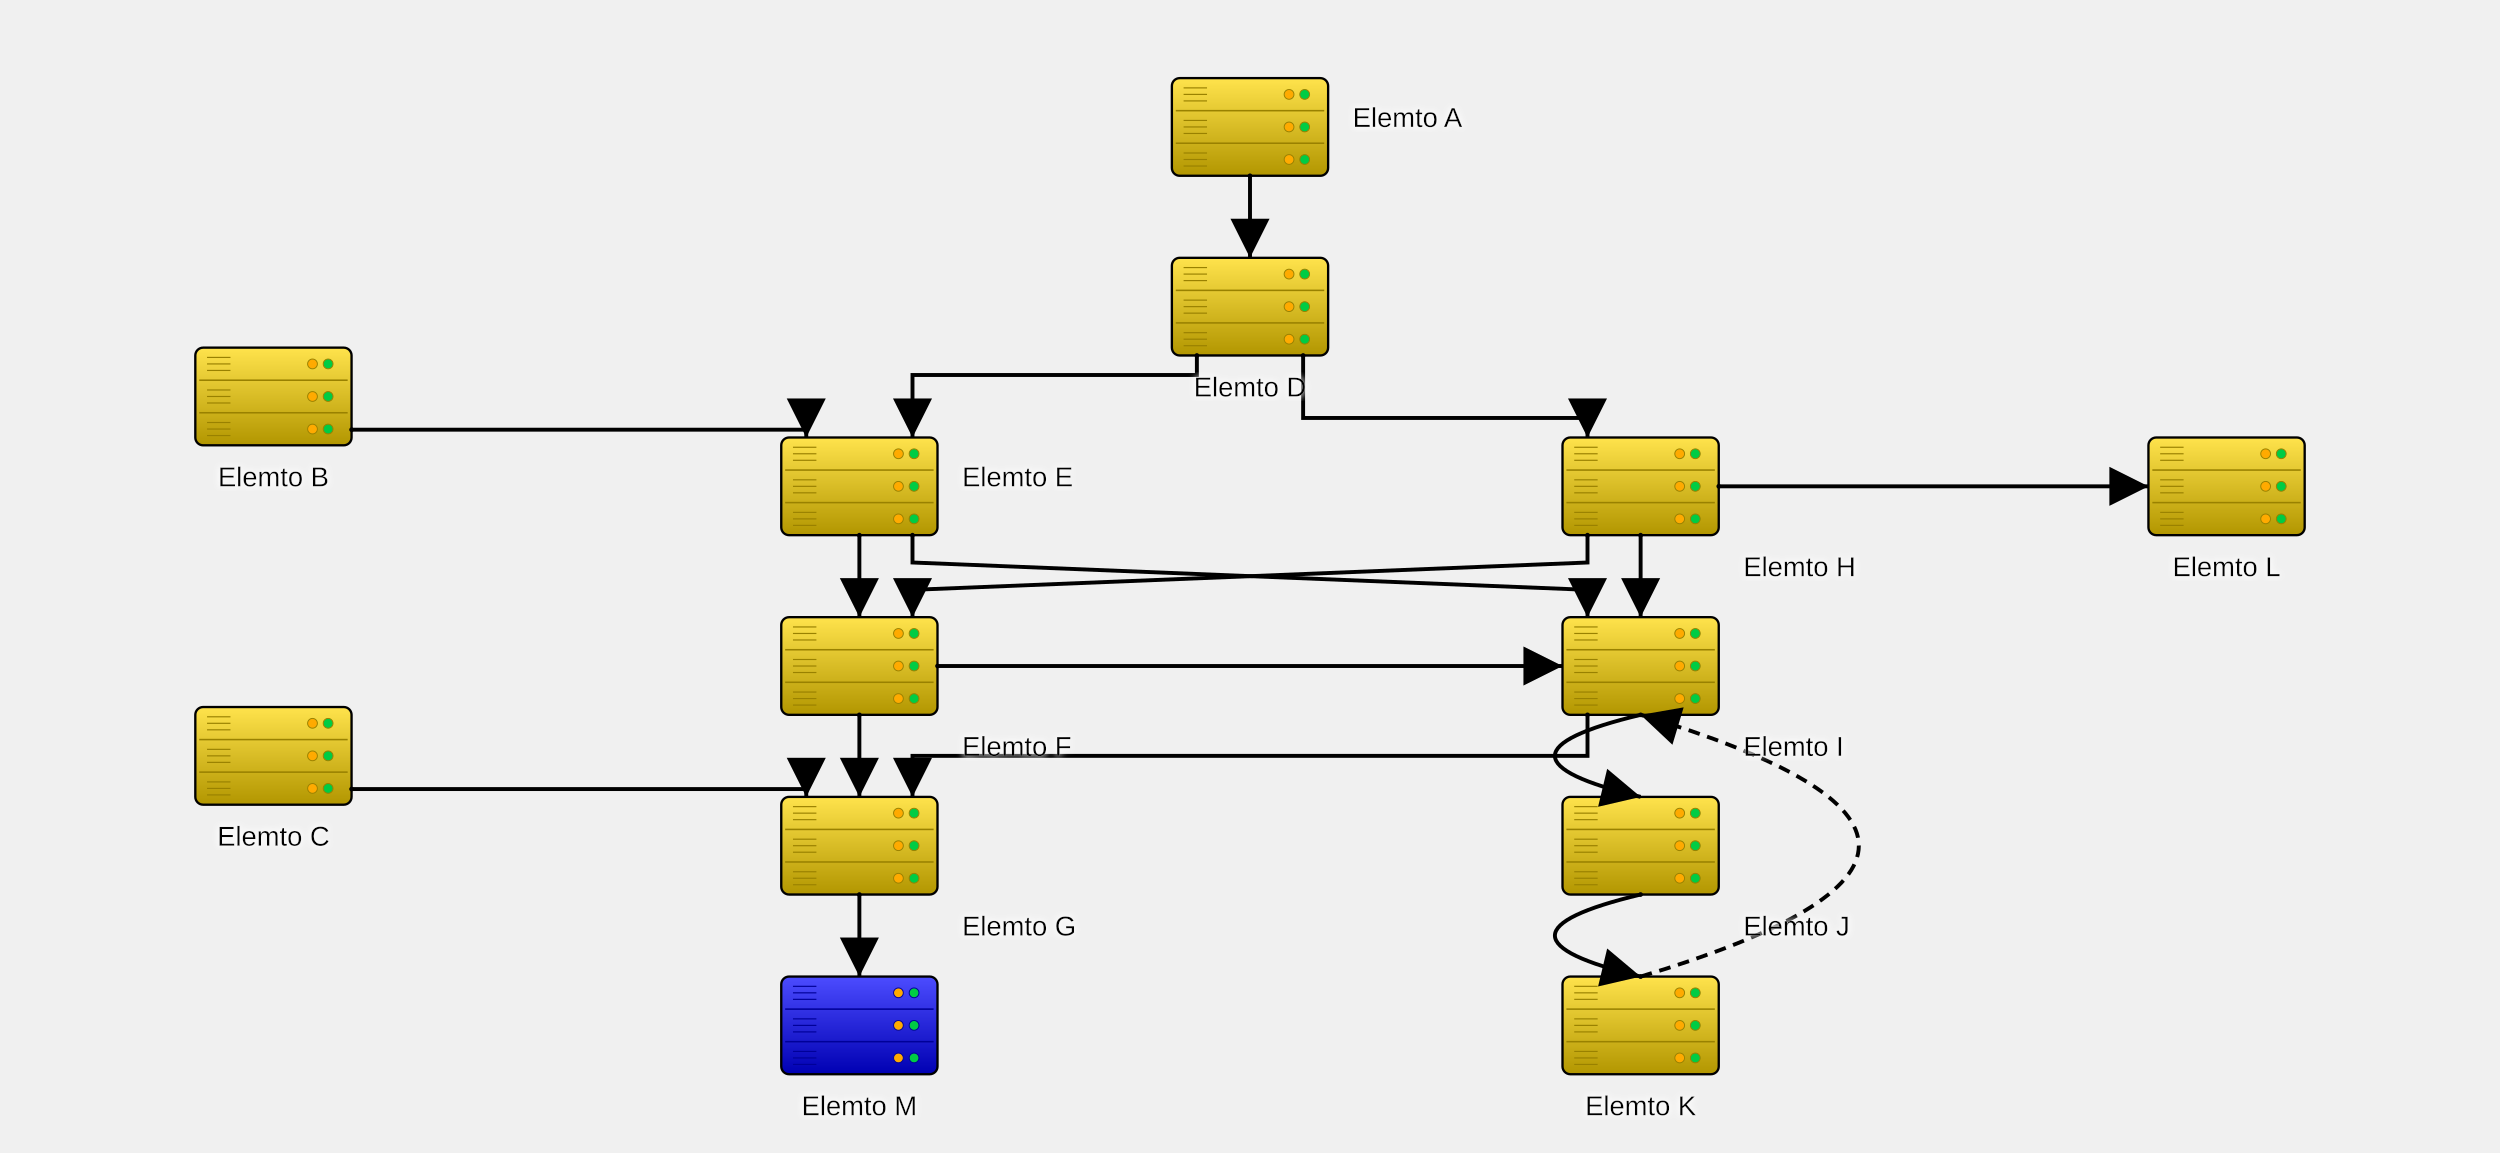
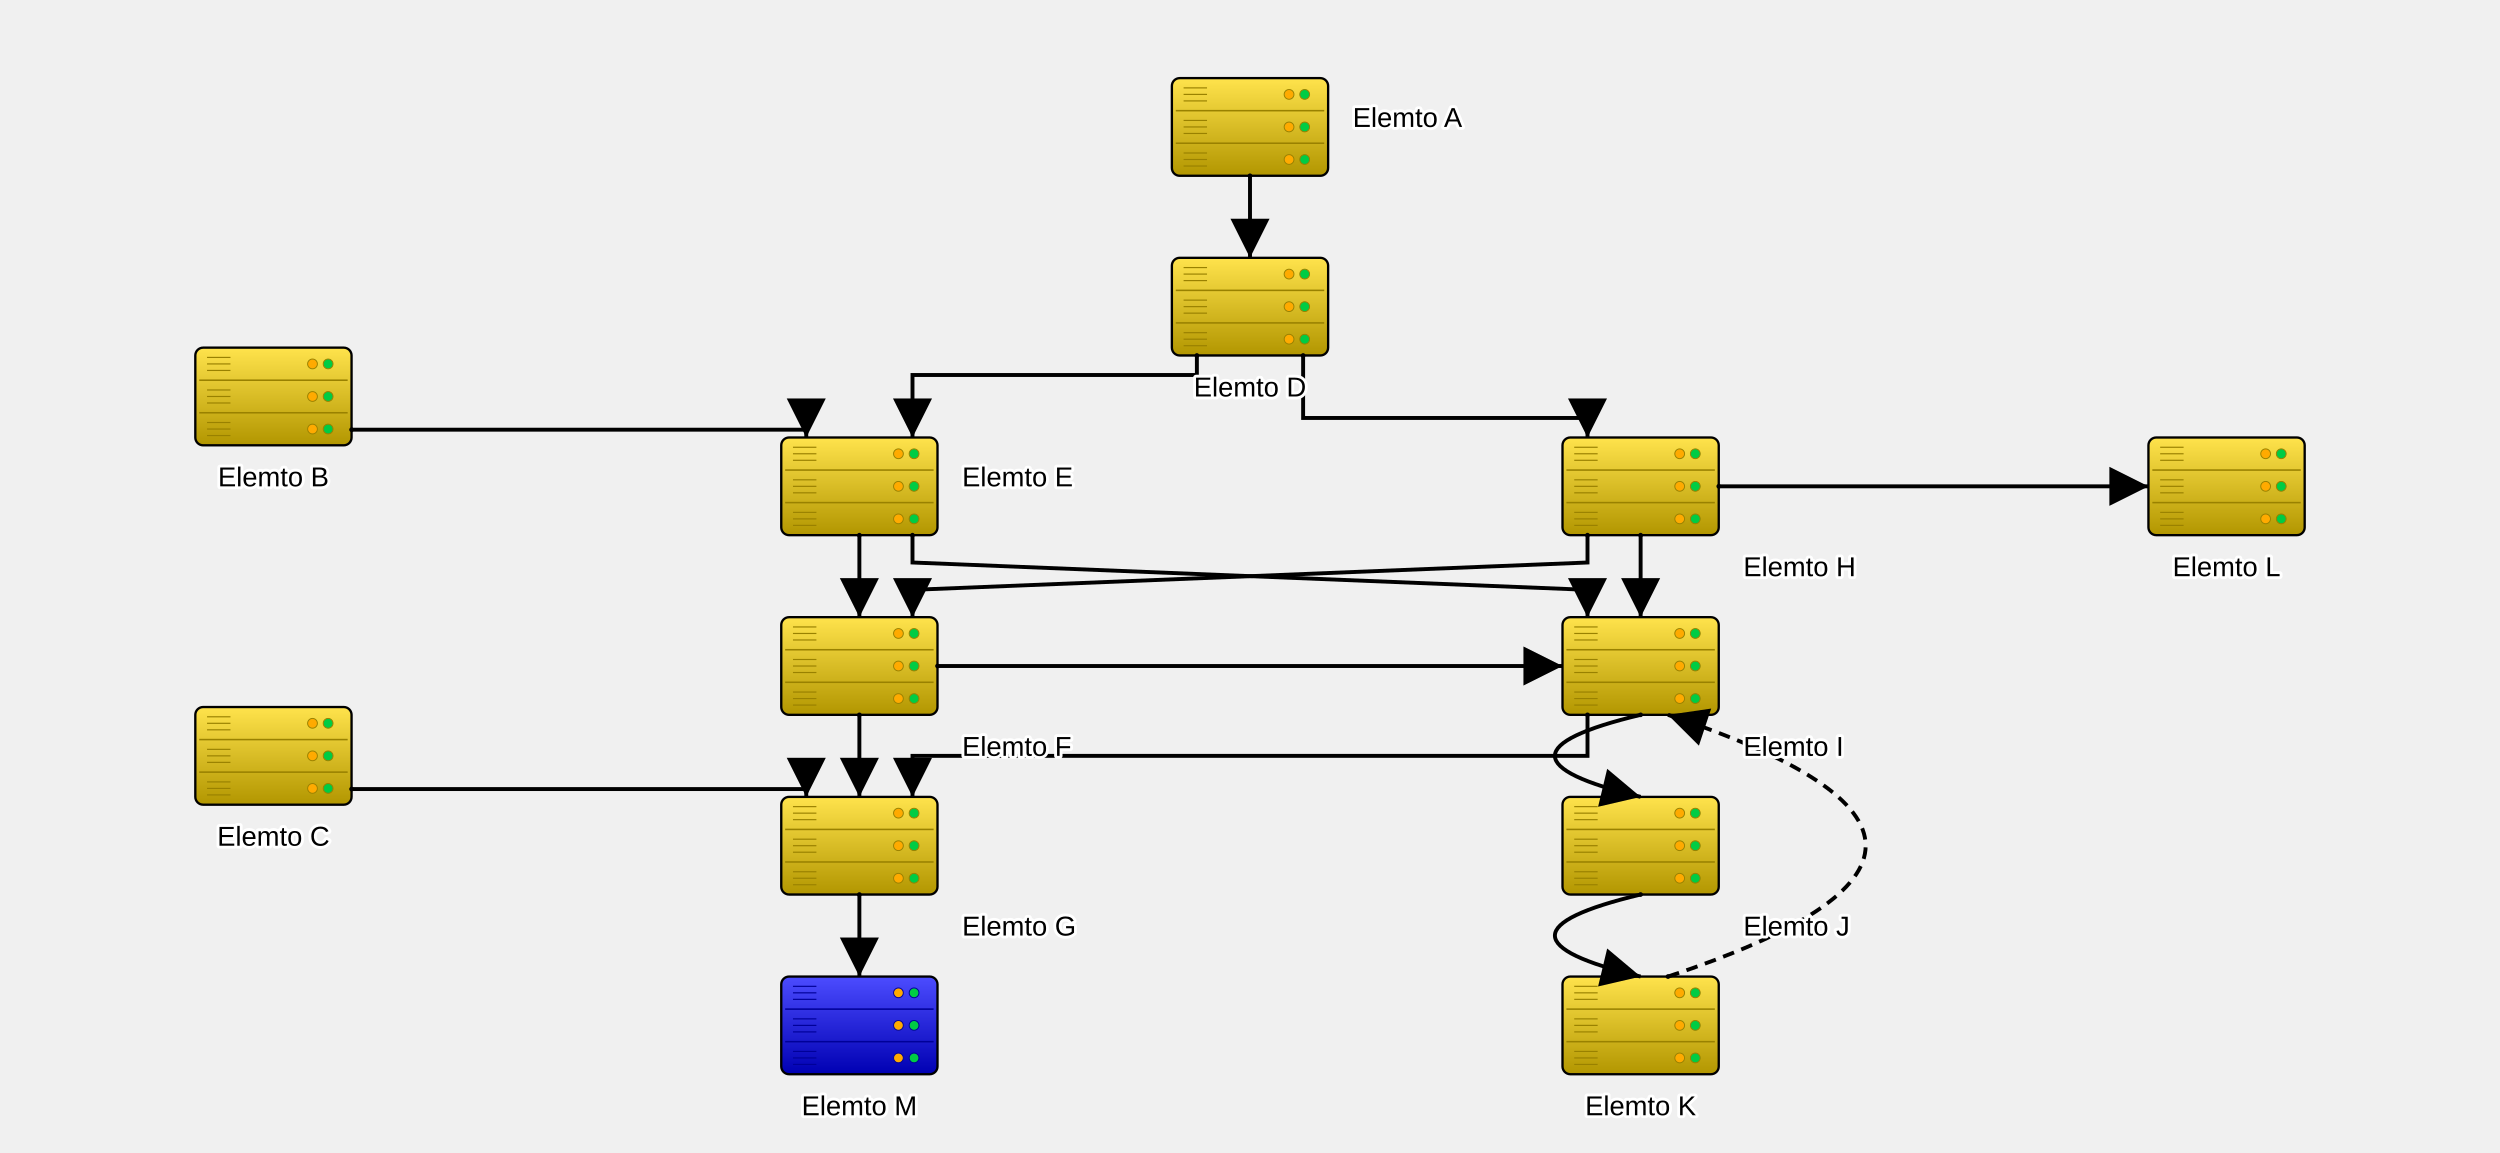
<svg xmlns="http://www.w3.org/2000/svg" baseProfile="full" height="590.0" version="1.1" viewBox="0,0,1280.0,590.0" width="1280.0">
  <defs>
+     <style type="text/css">text{paint-order:stroke;stroke:#ffffff;stroke-width:3px;stroke-linejoin:round;stroke-linecap:round}</style>
    <filter height="140%" id="text-glow" width="140%" x="-20%" y="-20%">
-       <feGaussianBlur in="SourceGraphic" result="blur" stdDeviation="2" />
-       <feFlood flood-color="white" flood-opacity="1" result="color" />
-       <feComposite in="color" in2="blur" operator="in" result="shadow" />
      <feMerge>
-         <feMergeNode in="shadow" />
-         <feMergeNode in="shadow" />
        <feMergeNode in="SourceGraphic" />
      </feMerge>
    </filter>
    <marker id="arrow-end" markerHeight="10" markerWidth="10" orient="auto" refX="10" refY="5">
      <path d="M 0 0 L 10 5 L 0 10 z" fill="black" />
    </marker>
    <marker id="arrow-start" markerHeight="10" markerWidth="10" orient="auto" refX="0" refY="5">
      <path d="M 10 0 L 0 5 L 10 10 z" fill="black" />
    </marker>
    <marker id="circle-start" markerHeight="2.4" markerUnits="userSpaceOnUse" markerWidth="2.4" orient="auto" refX="1.2" refY="1.2">
      <circle cx="1.2" cy="1.2" fill="black" r="1.2" />
    </marker>
    <marker id="circle-end" markerHeight="2.4" markerUnits="userSpaceOnUse" markerWidth="2.4" orient="auto" refX="1.2" refY="1.2">
      <circle cx="1.2" cy="1.2" fill="black" r="1.2" />
    </marker>
    <linearGradient id="gradient-ElemtA" x1="0%" x2="0%" y1="0%" y2="100%">
      <stop offset="0%" stop-color="#ffe34c" />
      <stop offset="100%" stop-color="#b29600" />
    </linearGradient>
    <linearGradient id="gradient-ElemtB" x1="0%" x2="0%" y1="0%" y2="100%">
      <stop offset="0%" stop-color="#ffe34c" />
      <stop offset="100%" stop-color="#b29600" />
    </linearGradient>
    <linearGradient id="gradient-ElemtC" x1="0%" x2="0%" y1="0%" y2="100%">
      <stop offset="0%" stop-color="#ffe34c" />
      <stop offset="100%" stop-color="#b29600" />
    </linearGradient>
    <linearGradient id="gradient-ElemtD" x1="0%" x2="0%" y1="0%" y2="100%">
      <stop offset="0%" stop-color="#ffe34c" />
      <stop offset="100%" stop-color="#b29600" />
    </linearGradient>
    <linearGradient id="gradient-ElemtE" x1="0%" x2="0%" y1="0%" y2="100%">
      <stop offset="0%" stop-color="#ffe34c" />
      <stop offset="100%" stop-color="#b29600" />
    </linearGradient>
    <linearGradient id="gradient-ElemtF" x1="0%" x2="0%" y1="0%" y2="100%">
      <stop offset="0%" stop-color="#ffe34c" />
      <stop offset="100%" stop-color="#b29600" />
    </linearGradient>
    <linearGradient id="gradient-ElemtG" x1="0%" x2="0%" y1="0%" y2="100%">
      <stop offset="0%" stop-color="#ffe34c" />
      <stop offset="100%" stop-color="#b29600" />
    </linearGradient>
    <linearGradient id="gradient-ElemtH" x1="0%" x2="0%" y1="0%" y2="100%">
      <stop offset="0%" stop-color="#ffe34c" />
      <stop offset="100%" stop-color="#b29600" />
    </linearGradient>
    <linearGradient id="gradient-ElemtI" x1="0%" x2="0%" y1="0%" y2="100%">
      <stop offset="0%" stop-color="#ffe34c" />
      <stop offset="100%" stop-color="#b29600" />
    </linearGradient>
    <linearGradient id="gradient-ElemtJ" x1="0%" x2="0%" y1="0%" y2="100%">
      <stop offset="0%" stop-color="#ffe34c" />
      <stop offset="100%" stop-color="#b29600" />
    </linearGradient>
    <linearGradient id="gradient-ElemtK" x1="0%" x2="0%" y1="0%" y2="100%">
      <stop offset="0%" stop-color="#ffe34c" />
      <stop offset="100%" stop-color="#b29600" />
    </linearGradient>
    <linearGradient id="gradient-ElemtL" x1="0%" x2="0%" y1="0%" y2="100%">
      <stop offset="0%" stop-color="#ffe34c" />
      <stop offset="100%" stop-color="#b29600" />
    </linearGradient>
    <linearGradient id="gradient-ElemtM" x1="0%" x2="0%" y1="0%" y2="100%">
      <stop offset="0%" stop-color="#4c4cff" />
      <stop offset="100%" stop-color="#0000b2" />
    </linearGradient>
  </defs>
  <g id="ElemtA">
    <rect fill="url(#gradient-ElemtA)" height="50" rx="4" ry="4" stroke="black" stroke-width="1.2" width="80" x="600.0" y="40.0" />
    <line stroke="#998100" stroke-width="0.8" x1="602.0" x2="678.0" y1="56.667" y2="56.667" />
    <line stroke="#998100" stroke-width="0.8" x1="602.0" x2="678.0" y1="73.333" y2="73.333" />
    <circle cx="668.0" cy="48.333" fill="#00cc44" r="2.5" stroke="#998100" stroke-width="0.5" />
    <circle cx="660.0" cy="48.333" fill="#ffaa00" r="2.5" stroke="#998100" stroke-width="0.5" />
    <circle cx="668.0" cy="65.0" fill="#00cc44" r="2.5" stroke="#998100" stroke-width="0.5" />
    <circle cx="660.0" cy="65.0" fill="#ffaa00" r="2.5" stroke="#998100" stroke-width="0.5" />
    <circle cx="668.0" cy="81.667" fill="#00cc44" r="2.5" stroke="#998100" stroke-width="0.5" />
    <circle cx="660.0" cy="81.667" fill="#ffaa00" r="2.5" stroke="#998100" stroke-width="0.5" />
    <line stroke="#998100" stroke-width="0.6" x1="606.0" x2="618.0" y1="45.0" y2="45.0" />
    <line stroke="#998100" stroke-width="0.6" x1="606.0" x2="618.0" y1="48.333" y2="48.333" />
    <line stroke="#998100" stroke-width="0.6" x1="606.0" x2="618.0" y1="51.667" y2="51.667" />
    <line stroke="#998100" stroke-width="0.6" x1="606.0" x2="618.0" y1="61.667" y2="61.667" />
    <line stroke="#998100" stroke-width="0.6" x1="606.0" x2="618.0" y1="65.0" y2="65.0" />
    <line stroke="#998100" stroke-width="0.6" x1="606.0" x2="618.0" y1="68.333" y2="68.333" />
    <line stroke="#998100" stroke-width="0.6" x1="606.0" x2="618.0" y1="78.333" y2="78.333" />
    <line stroke="#998100" stroke-width="0.6" x1="606.0" x2="618.0" y1="81.667" y2="81.667" />
    <line stroke="#998100" stroke-width="0.6" x1="606.0" x2="618.0" y1="85" y2="85" />
  </g>
  <g id="ElemtB">
    <rect fill="url(#gradient-ElemtB)" height="50" rx="4" ry="4" stroke="black" stroke-width="1.2" width="80" x="100.0" y="178.0" />
    <line stroke="#998100" stroke-width="0.8" x1="102.0" x2="178.0" y1="194.667" y2="194.667" />
    <line stroke="#998100" stroke-width="0.8" x1="102.0" x2="178.0" y1="211.333" y2="211.333" />
    <circle cx="168.0" cy="186.333" fill="#00cc44" r="2.5" stroke="#998100" stroke-width="0.5" />
    <circle cx="160.0" cy="186.333" fill="#ffaa00" r="2.5" stroke="#998100" stroke-width="0.5" />
    <circle cx="168.0" cy="203.0" fill="#00cc44" r="2.5" stroke="#998100" stroke-width="0.5" />
    <circle cx="160.0" cy="203.0" fill="#ffaa00" r="2.5" stroke="#998100" stroke-width="0.5" />
    <circle cx="168.0" cy="219.667" fill="#00cc44" r="2.5" stroke="#998100" stroke-width="0.5" />
    <circle cx="160.0" cy="219.667" fill="#ffaa00" r="2.5" stroke="#998100" stroke-width="0.5" />
    <line stroke="#998100" stroke-width="0.6" x1="106.0" x2="118.0" y1="183.0" y2="183.0" />
    <line stroke="#998100" stroke-width="0.6" x1="106.0" x2="118.0" y1="186.333" y2="186.333" />
    <line stroke="#998100" stroke-width="0.6" x1="106.0" x2="118.0" y1="189.667" y2="189.667" />
    <line stroke="#998100" stroke-width="0.6" x1="106.0" x2="118.0" y1="199.667" y2="199.667" />
    <line stroke="#998100" stroke-width="0.6" x1="106.0" x2="118.0" y1="203.0" y2="203.0" />
    <line stroke="#998100" stroke-width="0.6" x1="106.0" x2="118.0" y1="206.333" y2="206.333" />
    <line stroke="#998100" stroke-width="0.6" x1="106.0" x2="118.0" y1="216.333" y2="216.333" />
    <line stroke="#998100" stroke-width="0.6" x1="106.0" x2="118.0" y1="219.667" y2="219.667" />
    <line stroke="#998100" stroke-width="0.6" x1="106.0" x2="118.0" y1="223.0" y2="223.0" />
  </g>
  <g id="ElemtC">
    <rect fill="url(#gradient-ElemtC)" height="50" rx="4" ry="4" stroke="black" stroke-width="1.2" width="80" x="100.0" y="362.0" />
    <line stroke="#998100" stroke-width="0.8" x1="102.0" x2="178.0" y1="378.667" y2="378.667" />
    <line stroke="#998100" stroke-width="0.8" x1="102.0" x2="178.0" y1="395.333" y2="395.333" />
    <circle cx="168.0" cy="370.333" fill="#00cc44" r="2.5" stroke="#998100" stroke-width="0.5" />
    <circle cx="160.0" cy="370.333" fill="#ffaa00" r="2.5" stroke="#998100" stroke-width="0.5" />
    <circle cx="168.0" cy="387.0" fill="#00cc44" r="2.5" stroke="#998100" stroke-width="0.5" />
    <circle cx="160.0" cy="387.0" fill="#ffaa00" r="2.5" stroke="#998100" stroke-width="0.5" />
    <circle cx="168.0" cy="403.667" fill="#00cc44" r="2.5" stroke="#998100" stroke-width="0.5" />
    <circle cx="160.0" cy="403.667" fill="#ffaa00" r="2.5" stroke="#998100" stroke-width="0.5" />
    <line stroke="#998100" stroke-width="0.6" x1="106.0" x2="118.0" y1="367.0" y2="367.0" />
    <line stroke="#998100" stroke-width="0.6" x1="106.0" x2="118.0" y1="370.333" y2="370.333" />
    <line stroke="#998100" stroke-width="0.6" x1="106.0" x2="118.0" y1="373.667" y2="373.667" />
    <line stroke="#998100" stroke-width="0.6" x1="106.0" x2="118.0" y1="383.667" y2="383.667" />
    <line stroke="#998100" stroke-width="0.6" x1="106.0" x2="118.0" y1="387.0" y2="387.0" />
    <line stroke="#998100" stroke-width="0.6" x1="106.0" x2="118.0" y1="390.333" y2="390.333" />
    <line stroke="#998100" stroke-width="0.6" x1="106.0" x2="118.0" y1="400.333" y2="400.333" />
    <line stroke="#998100" stroke-width="0.6" x1="106.0" x2="118.0" y1="403.667" y2="403.667" />
    <line stroke="#998100" stroke-width="0.6" x1="106.0" x2="118.0" y1="407.0" y2="407.0" />
  </g>
  <g id="ElemtD">
    <rect fill="url(#gradient-ElemtD)" height="50" rx="4" ry="4" stroke="black" stroke-width="1.2" width="80" x="600.0" y="132.0" />
    <line stroke="#998100" stroke-width="0.8" x1="602.0" x2="678.0" y1="148.667" y2="148.667" />
    <line stroke="#998100" stroke-width="0.8" x1="602.0" x2="678.0" y1="165.333" y2="165.333" />
    <circle cx="668.0" cy="140.333" fill="#00cc44" r="2.5" stroke="#998100" stroke-width="0.5" />
    <circle cx="660.0" cy="140.333" fill="#ffaa00" r="2.5" stroke="#998100" stroke-width="0.5" />
    <circle cx="668.0" cy="157.0" fill="#00cc44" r="2.5" stroke="#998100" stroke-width="0.5" />
    <circle cx="660.0" cy="157.0" fill="#ffaa00" r="2.5" stroke="#998100" stroke-width="0.5" />
    <circle cx="668.0" cy="173.667" fill="#00cc44" r="2.5" stroke="#998100" stroke-width="0.5" />
    <circle cx="660.0" cy="173.667" fill="#ffaa00" r="2.5" stroke="#998100" stroke-width="0.5" />
    <line stroke="#998100" stroke-width="0.6" x1="606.0" x2="618.0" y1="137.0" y2="137.0" />
    <line stroke="#998100" stroke-width="0.6" x1="606.0" x2="618.0" y1="140.333" y2="140.333" />
    <line stroke="#998100" stroke-width="0.6" x1="606.0" x2="618.0" y1="143.667" y2="143.667" />
    <line stroke="#998100" stroke-width="0.6" x1="606.0" x2="618.0" y1="153.667" y2="153.667" />
    <line stroke="#998100" stroke-width="0.6" x1="606.0" x2="618.0" y1="157.0" y2="157.0" />
    <line stroke="#998100" stroke-width="0.6" x1="606.0" x2="618.0" y1="160.333" y2="160.333" />
    <line stroke="#998100" stroke-width="0.6" x1="606.0" x2="618.0" y1="170.333" y2="170.333" />
    <line stroke="#998100" stroke-width="0.6" x1="606.0" x2="618.0" y1="173.667" y2="173.667" />
    <line stroke="#998100" stroke-width="0.6" x1="606.0" x2="618.0" y1="177.0" y2="177.0" />
  </g>
  <g id="ElemtE">
    <rect fill="url(#gradient-ElemtE)" height="50" rx="4" ry="4" stroke="black" stroke-width="1.2" width="80" x="400.0" y="224.0" />
    <line stroke="#998100" stroke-width="0.8" x1="402.0" x2="478.0" y1="240.667" y2="240.667" />
    <line stroke="#998100" stroke-width="0.8" x1="402.0" x2="478.0" y1="257.333" y2="257.333" />
    <circle cx="468.0" cy="232.333" fill="#00cc44" r="2.5" stroke="#998100" stroke-width="0.5" />
    <circle cx="460.0" cy="232.333" fill="#ffaa00" r="2.5" stroke="#998100" stroke-width="0.5" />
    <circle cx="468.0" cy="249.0" fill="#00cc44" r="2.5" stroke="#998100" stroke-width="0.5" />
    <circle cx="460.0" cy="249.0" fill="#ffaa00" r="2.5" stroke="#998100" stroke-width="0.5" />
    <circle cx="468.0" cy="265.667" fill="#00cc44" r="2.5" stroke="#998100" stroke-width="0.5" />
    <circle cx="460.0" cy="265.667" fill="#ffaa00" r="2.5" stroke="#998100" stroke-width="0.5" />
    <line stroke="#998100" stroke-width="0.6" x1="406.0" x2="418.0" y1="229.0" y2="229.0" />
    <line stroke="#998100" stroke-width="0.6" x1="406.0" x2="418.0" y1="232.333" y2="232.333" />
    <line stroke="#998100" stroke-width="0.6" x1="406.0" x2="418.0" y1="235.667" y2="235.667" />
    <line stroke="#998100" stroke-width="0.6" x1="406.0" x2="418.0" y1="245.667" y2="245.667" />
    <line stroke="#998100" stroke-width="0.6" x1="406.0" x2="418.0" y1="249.0" y2="249.0" />
    <line stroke="#998100" stroke-width="0.6" x1="406.0" x2="418.0" y1="252.333" y2="252.333" />
    <line stroke="#998100" stroke-width="0.6" x1="406.0" x2="418.0" y1="262.333" y2="262.333" />
    <line stroke="#998100" stroke-width="0.6" x1="406.0" x2="418.0" y1="265.667" y2="265.667" />
    <line stroke="#998100" stroke-width="0.6" x1="406.0" x2="418.0" y1="269.0" y2="269.0" />
  </g>
  <g id="ElemtF">
    <rect fill="url(#gradient-ElemtF)" height="50" rx="4" ry="4" stroke="black" stroke-width="1.2" width="80" x="400.0" y="316.0" />
    <line stroke="#998100" stroke-width="0.8" x1="402.0" x2="478.0" y1="332.667" y2="332.667" />
    <line stroke="#998100" stroke-width="0.8" x1="402.0" x2="478.0" y1="349.333" y2="349.333" />
    <circle cx="468.0" cy="324.333" fill="#00cc44" r="2.5" stroke="#998100" stroke-width="0.5" />
    <circle cx="460.0" cy="324.333" fill="#ffaa00" r="2.5" stroke="#998100" stroke-width="0.5" />
    <circle cx="468.0" cy="341.0" fill="#00cc44" r="2.5" stroke="#998100" stroke-width="0.5" />
    <circle cx="460.0" cy="341.0" fill="#ffaa00" r="2.5" stroke="#998100" stroke-width="0.5" />
    <circle cx="468.0" cy="357.667" fill="#00cc44" r="2.5" stroke="#998100" stroke-width="0.5" />
    <circle cx="460.0" cy="357.667" fill="#ffaa00" r="2.5" stroke="#998100" stroke-width="0.5" />
    <line stroke="#998100" stroke-width="0.6" x1="406.0" x2="418.0" y1="321.0" y2="321.0" />
    <line stroke="#998100" stroke-width="0.6" x1="406.0" x2="418.0" y1="324.333" y2="324.333" />
    <line stroke="#998100" stroke-width="0.6" x1="406.0" x2="418.0" y1="327.667" y2="327.667" />
    <line stroke="#998100" stroke-width="0.6" x1="406.0" x2="418.0" y1="337.667" y2="337.667" />
    <line stroke="#998100" stroke-width="0.6" x1="406.0" x2="418.0" y1="341.0" y2="341.0" />
    <line stroke="#998100" stroke-width="0.6" x1="406.0" x2="418.0" y1="344.333" y2="344.333" />
    <line stroke="#998100" stroke-width="0.6" x1="406.0" x2="418.0" y1="354.333" y2="354.333" />
    <line stroke="#998100" stroke-width="0.6" x1="406.0" x2="418.0" y1="357.667" y2="357.667" />
    <line stroke="#998100" stroke-width="0.6" x1="406.0" x2="418.0" y1="361.0" y2="361.0" />
  </g>
  <g id="ElemtG">
    <rect fill="url(#gradient-ElemtG)" height="50" rx="4" ry="4" stroke="black" stroke-width="1.2" width="80" x="400.0" y="408.0" />
    <line stroke="#998100" stroke-width="0.8" x1="402.0" x2="478.0" y1="424.667" y2="424.667" />
    <line stroke="#998100" stroke-width="0.8" x1="402.0" x2="478.0" y1="441.333" y2="441.333" />
    <circle cx="468.0" cy="416.333" fill="#00cc44" r="2.5" stroke="#998100" stroke-width="0.5" />
    <circle cx="460.0" cy="416.333" fill="#ffaa00" r="2.5" stroke="#998100" stroke-width="0.5" />
    <circle cx="468.0" cy="433.0" fill="#00cc44" r="2.5" stroke="#998100" stroke-width="0.5" />
    <circle cx="460.0" cy="433.0" fill="#ffaa00" r="2.5" stroke="#998100" stroke-width="0.5" />
    <circle cx="468.0" cy="449.667" fill="#00cc44" r="2.5" stroke="#998100" stroke-width="0.5" />
    <circle cx="460.0" cy="449.667" fill="#ffaa00" r="2.5" stroke="#998100" stroke-width="0.5" />
    <line stroke="#998100" stroke-width="0.6" x1="406.0" x2="418.0" y1="413.0" y2="413.0" />
    <line stroke="#998100" stroke-width="0.6" x1="406.0" x2="418.0" y1="416.333" y2="416.333" />
    <line stroke="#998100" stroke-width="0.6" x1="406.0" x2="418.0" y1="419.667" y2="419.667" />
    <line stroke="#998100" stroke-width="0.6" x1="406.0" x2="418.0" y1="429.667" y2="429.667" />
    <line stroke="#998100" stroke-width="0.6" x1="406.0" x2="418.0" y1="433.0" y2="433.0" />
    <line stroke="#998100" stroke-width="0.6" x1="406.0" x2="418.0" y1="436.333" y2="436.333" />
    <line stroke="#998100" stroke-width="0.6" x1="406.0" x2="418.0" y1="446.333" y2="446.333" />
    <line stroke="#998100" stroke-width="0.6" x1="406.0" x2="418.0" y1="449.667" y2="449.667" />
    <line stroke="#998100" stroke-width="0.6" x1="406.0" x2="418.0" y1="453.0" y2="453.0" />
  </g>
  <g id="ElemtH">
    <rect fill="url(#gradient-ElemtH)" height="50" rx="4" ry="4" stroke="black" stroke-width="1.2" width="80" x="800.0" y="224.0" />
    <line stroke="#998100" stroke-width="0.8" x1="802.0" x2="878.0" y1="240.667" y2="240.667" />
    <line stroke="#998100" stroke-width="0.8" x1="802.0" x2="878.0" y1="257.333" y2="257.333" />
    <circle cx="868.0" cy="232.333" fill="#00cc44" r="2.5" stroke="#998100" stroke-width="0.5" />
    <circle cx="860.0" cy="232.333" fill="#ffaa00" r="2.5" stroke="#998100" stroke-width="0.5" />
    <circle cx="868.0" cy="249.0" fill="#00cc44" r="2.5" stroke="#998100" stroke-width="0.5" />
    <circle cx="860.0" cy="249.0" fill="#ffaa00" r="2.5" stroke="#998100" stroke-width="0.5" />
    <circle cx="868.0" cy="265.667" fill="#00cc44" r="2.5" stroke="#998100" stroke-width="0.5" />
    <circle cx="860.0" cy="265.667" fill="#ffaa00" r="2.5" stroke="#998100" stroke-width="0.5" />
    <line stroke="#998100" stroke-width="0.6" x1="806.0" x2="818.0" y1="229.0" y2="229.0" />
    <line stroke="#998100" stroke-width="0.6" x1="806.0" x2="818.0" y1="232.333" y2="232.333" />
    <line stroke="#998100" stroke-width="0.6" x1="806.0" x2="818.0" y1="235.667" y2="235.667" />
    <line stroke="#998100" stroke-width="0.6" x1="806.0" x2="818.0" y1="245.667" y2="245.667" />
    <line stroke="#998100" stroke-width="0.6" x1="806.0" x2="818.0" y1="249.0" y2="249.0" />
    <line stroke="#998100" stroke-width="0.6" x1="806.0" x2="818.0" y1="252.333" y2="252.333" />
    <line stroke="#998100" stroke-width="0.6" x1="806.0" x2="818.0" y1="262.333" y2="262.333" />
    <line stroke="#998100" stroke-width="0.6" x1="806.0" x2="818.0" y1="265.667" y2="265.667" />
    <line stroke="#998100" stroke-width="0.6" x1="806.0" x2="818.0" y1="269.0" y2="269.0" />
  </g>
  <g id="ElemtI">
    <rect fill="url(#gradient-ElemtI)" height="50" rx="4" ry="4" stroke="black" stroke-width="1.2" width="80" x="800.0" y="316.0" />
    <line stroke="#998100" stroke-width="0.8" x1="802.0" x2="878.0" y1="332.667" y2="332.667" />
    <line stroke="#998100" stroke-width="0.8" x1="802.0" x2="878.0" y1="349.333" y2="349.333" />
    <circle cx="868.0" cy="324.333" fill="#00cc44" r="2.5" stroke="#998100" stroke-width="0.5" />
    <circle cx="860.0" cy="324.333" fill="#ffaa00" r="2.5" stroke="#998100" stroke-width="0.5" />
    <circle cx="868.0" cy="341.0" fill="#00cc44" r="2.5" stroke="#998100" stroke-width="0.5" />
    <circle cx="860.0" cy="341.0" fill="#ffaa00" r="2.5" stroke="#998100" stroke-width="0.5" />
    <circle cx="868.0" cy="357.667" fill="#00cc44" r="2.5" stroke="#998100" stroke-width="0.5" />
    <circle cx="860.0" cy="357.667" fill="#ffaa00" r="2.5" stroke="#998100" stroke-width="0.5" />
    <line stroke="#998100" stroke-width="0.6" x1="806.0" x2="818.0" y1="321.0" y2="321.0" />
    <line stroke="#998100" stroke-width="0.6" x1="806.0" x2="818.0" y1="324.333" y2="324.333" />
    <line stroke="#998100" stroke-width="0.6" x1="806.0" x2="818.0" y1="327.667" y2="327.667" />
    <line stroke="#998100" stroke-width="0.6" x1="806.0" x2="818.0" y1="337.667" y2="337.667" />
    <line stroke="#998100" stroke-width="0.6" x1="806.0" x2="818.0" y1="341.0" y2="341.0" />
    <line stroke="#998100" stroke-width="0.6" x1="806.0" x2="818.0" y1="344.333" y2="344.333" />
    <line stroke="#998100" stroke-width="0.6" x1="806.0" x2="818.0" y1="354.333" y2="354.333" />
    <line stroke="#998100" stroke-width="0.6" x1="806.0" x2="818.0" y1="357.667" y2="357.667" />
    <line stroke="#998100" stroke-width="0.6" x1="806.0" x2="818.0" y1="361.0" y2="361.0" />
  </g>
  <g id="ElemtJ">
    <rect fill="url(#gradient-ElemtJ)" height="50" rx="4" ry="4" stroke="black" stroke-width="1.2" width="80" x="800.0" y="408.0" />
    <line stroke="#998100" stroke-width="0.8" x1="802.0" x2="878.0" y1="424.667" y2="424.667" />
    <line stroke="#998100" stroke-width="0.8" x1="802.0" x2="878.0" y1="441.333" y2="441.333" />
    <circle cx="868.0" cy="416.333" fill="#00cc44" r="2.5" stroke="#998100" stroke-width="0.5" />
    <circle cx="860.0" cy="416.333" fill="#ffaa00" r="2.5" stroke="#998100" stroke-width="0.5" />
    <circle cx="868.0" cy="433.0" fill="#00cc44" r="2.5" stroke="#998100" stroke-width="0.5" />
    <circle cx="860.0" cy="433.0" fill="#ffaa00" r="2.5" stroke="#998100" stroke-width="0.5" />
    <circle cx="868.0" cy="449.667" fill="#00cc44" r="2.5" stroke="#998100" stroke-width="0.5" />
    <circle cx="860.0" cy="449.667" fill="#ffaa00" r="2.5" stroke="#998100" stroke-width="0.5" />
    <line stroke="#998100" stroke-width="0.6" x1="806.0" x2="818.0" y1="413.0" y2="413.0" />
    <line stroke="#998100" stroke-width="0.6" x1="806.0" x2="818.0" y1="416.333" y2="416.333" />
    <line stroke="#998100" stroke-width="0.6" x1="806.0" x2="818.0" y1="419.667" y2="419.667" />
    <line stroke="#998100" stroke-width="0.6" x1="806.0" x2="818.0" y1="429.667" y2="429.667" />
    <line stroke="#998100" stroke-width="0.6" x1="806.0" x2="818.0" y1="433.0" y2="433.0" />
    <line stroke="#998100" stroke-width="0.6" x1="806.0" x2="818.0" y1="436.333" y2="436.333" />
    <line stroke="#998100" stroke-width="0.6" x1="806.0" x2="818.0" y1="446.333" y2="446.333" />
    <line stroke="#998100" stroke-width="0.6" x1="806.0" x2="818.0" y1="449.667" y2="449.667" />
    <line stroke="#998100" stroke-width="0.6" x1="806.0" x2="818.0" y1="453.0" y2="453.0" />
  </g>
  <g id="ElemtK">
    <rect fill="url(#gradient-ElemtK)" height="50" rx="4" ry="4" stroke="black" stroke-width="1.2" width="80" x="800.0" y="500.0" />
    <line stroke="#998100" stroke-width="0.8" x1="802.0" x2="878.0" y1="516.667" y2="516.667" />
    <line stroke="#998100" stroke-width="0.8" x1="802.0" x2="878.0" y1="533.333" y2="533.333" />
    <circle cx="868.0" cy="508.333" fill="#00cc44" r="2.5" stroke="#998100" stroke-width="0.5" />
    <circle cx="860.0" cy="508.333" fill="#ffaa00" r="2.5" stroke="#998100" stroke-width="0.5" />
    <circle cx="868.0" cy="525.0" fill="#00cc44" r="2.5" stroke="#998100" stroke-width="0.5" />
    <circle cx="860.0" cy="525.0" fill="#ffaa00" r="2.5" stroke="#998100" stroke-width="0.5" />
    <circle cx="868.0" cy="541.667" fill="#00cc44" r="2.5" stroke="#998100" stroke-width="0.5" />
    <circle cx="860.0" cy="541.667" fill="#ffaa00" r="2.5" stroke="#998100" stroke-width="0.5" />
    <line stroke="#998100" stroke-width="0.6" x1="806.0" x2="818.0" y1="505.0" y2="505.0" />
    <line stroke="#998100" stroke-width="0.6" x1="806.0" x2="818.0" y1="508.333" y2="508.333" />
    <line stroke="#998100" stroke-width="0.6" x1="806.0" x2="818.0" y1="511.667" y2="511.667" />
    <line stroke="#998100" stroke-width="0.6" x1="806.0" x2="818.0" y1="521.667" y2="521.667" />
    <line stroke="#998100" stroke-width="0.6" x1="806.0" x2="818.0" y1="525.0" y2="525.0" />
    <line stroke="#998100" stroke-width="0.6" x1="806.0" x2="818.0" y1="528.333" y2="528.333" />
    <line stroke="#998100" stroke-width="0.6" x1="806.0" x2="818.0" y1="538.333" y2="538.333" />
    <line stroke="#998100" stroke-width="0.6" x1="806.0" x2="818.0" y1="541.667" y2="541.667" />
    <line stroke="#998100" stroke-width="0.6" x1="806.0" x2="818.0" y1="545.0" y2="545.0" />
  </g>
  <g id="ElemtL">
    <rect fill="url(#gradient-ElemtL)" height="50" rx="4" ry="4" stroke="black" stroke-width="1.2" width="80" x="1100.0" y="224.0" />
    <line stroke="#998100" stroke-width="0.8" x1="1102.0" x2="1178.0" y1="240.667" y2="240.667" />
    <line stroke="#998100" stroke-width="0.8" x1="1102.0" x2="1178.0" y1="257.333" y2="257.333" />
    <circle cx="1168.0" cy="232.333" fill="#00cc44" r="2.5" stroke="#998100" stroke-width="0.5" />
    <circle cx="1160.0" cy="232.333" fill="#ffaa00" r="2.5" stroke="#998100" stroke-width="0.5" />
    <circle cx="1168.0" cy="249.0" fill="#00cc44" r="2.5" stroke="#998100" stroke-width="0.5" />
    <circle cx="1160.0" cy="249.0" fill="#ffaa00" r="2.5" stroke="#998100" stroke-width="0.5" />
    <circle cx="1168.0" cy="265.667" fill="#00cc44" r="2.5" stroke="#998100" stroke-width="0.5" />
    <circle cx="1160.0" cy="265.667" fill="#ffaa00" r="2.5" stroke="#998100" stroke-width="0.5" />
    <line stroke="#998100" stroke-width="0.6" x1="1106.0" x2="1118.0" y1="229.0" y2="229.0" />
    <line stroke="#998100" stroke-width="0.6" x1="1106.0" x2="1118.0" y1="232.333" y2="232.333" />
    <line stroke="#998100" stroke-width="0.6" x1="1106.0" x2="1118.0" y1="235.667" y2="235.667" />
    <line stroke="#998100" stroke-width="0.6" x1="1106.0" x2="1118.0" y1="245.667" y2="245.667" />
    <line stroke="#998100" stroke-width="0.6" x1="1106.0" x2="1118.0" y1="249.0" y2="249.0" />
    <line stroke="#998100" stroke-width="0.6" x1="1106.0" x2="1118.0" y1="252.333" y2="252.333" />
    <line stroke="#998100" stroke-width="0.6" x1="1106.0" x2="1118.0" y1="262.333" y2="262.333" />
    <line stroke="#998100" stroke-width="0.6" x1="1106.0" x2="1118.0" y1="265.667" y2="265.667" />
    <line stroke="#998100" stroke-width="0.6" x1="1106.0" x2="1118.0" y1="269.0" y2="269.0" />
  </g>
  <g id="ElemtM">
    <rect fill="url(#gradient-ElemtM)" height="50" rx="4" ry="4" stroke="black" stroke-width="1.2" width="80" x="400.0" y="500.0" />
    <line stroke="#000099" stroke-width="0.8" x1="402.0" x2="478.0" y1="516.667" y2="516.667" />
    <line stroke="#000099" stroke-width="0.8" x1="402.0" x2="478.0" y1="533.333" y2="533.333" />
    <circle cx="468.0" cy="508.333" fill="#00cc44" r="2.5" stroke="#000099" stroke-width="0.5" />
    <circle cx="460.0" cy="508.333" fill="#ffaa00" r="2.5" stroke="#000099" stroke-width="0.5" />
    <circle cx="468.0" cy="525.0" fill="#00cc44" r="2.5" stroke="#000099" stroke-width="0.5" />
    <circle cx="460.0" cy="525.0" fill="#ffaa00" r="2.5" stroke="#000099" stroke-width="0.5" />
    <circle cx="468.0" cy="541.667" fill="#00cc44" r="2.5" stroke="#000099" stroke-width="0.5" />
    <circle cx="460.0" cy="541.667" fill="#ffaa00" r="2.5" stroke="#000099" stroke-width="0.5" />
    <line stroke="#000099" stroke-width="0.6" x1="406.0" x2="418.0" y1="505.0" y2="505.0" />
    <line stroke="#000099" stroke-width="0.6" x1="406.0" x2="418.0" y1="508.333" y2="508.333" />
    <line stroke="#000099" stroke-width="0.6" x1="406.0" x2="418.0" y1="511.667" y2="511.667" />
    <line stroke="#000099" stroke-width="0.6" x1="406.0" x2="418.0" y1="521.667" y2="521.667" />
    <line stroke="#000099" stroke-width="0.6" x1="406.0" x2="418.0" y1="525.0" y2="525.0" />
    <line stroke="#000099" stroke-width="0.6" x1="406.0" x2="418.0" y1="528.333" y2="528.333" />
    <line stroke="#000099" stroke-width="0.6" x1="406.0" x2="418.0" y1="538.333" y2="538.333" />
    <line stroke="#000099" stroke-width="0.6" x1="406.0" x2="418.0" y1="541.667" y2="541.667" />
    <line stroke="#000099" stroke-width="0.6" x1="406.0" x2="418.0" y1="545.0" y2="545.0" />
  </g>
  <polyline fill="none" marker-end="url(#arrow-end)" marker-start="url(#circle-start)" points="640.0,90.0 640.0,132.0" stroke="black" stroke-width="2" />
  <polyline fill="none" marker-end="url(#arrow-end)" marker-start="url(#circle-start)" points="612.8,182.0 612.8,192.0 467.2,192.0 467.2,224.0" stroke="black" stroke-width="2" />
  <polyline fill="none" marker-end="url(#arrow-end)" marker-start="url(#circle-start)" points="667.2,182.0 667.2,214.0 812.8,214.0 812.8,224.0" stroke="black" stroke-width="2" />
  <polyline fill="none" marker-end="url(#arrow-end)" marker-start="url(#circle-start)" points="180.0,220.0 412.8,220.0 412.8,224.0" stroke="black" stroke-width="2" />
  <polyline fill="none" marker-end="url(#arrow-end)" marker-start="url(#circle-start)" points="440.0,274.0 440.0,316.0" stroke="black" stroke-width="2" />
  <polyline fill="none" marker-end="url(#arrow-end)" marker-start="url(#circle-start)" points="467.2,274.0 467.2,288.0 812.8,302.0 812.8,316.0" stroke="black" stroke-width="2" />
  <polyline fill="none" marker-end="url(#arrow-end)" marker-start="url(#circle-start)" points="880.0,249.0 1100.0,249.0" stroke="black" stroke-width="2" />
  <polyline fill="none" marker-end="url(#arrow-end)" marker-start="url(#circle-start)" points="812.8,274.0 812.8,288.0 467.2,302.0 467.2,316.0" stroke="black" stroke-width="2" />
  <polyline fill="none" marker-end="url(#arrow-end)" marker-start="url(#circle-start)" points="840.0,274.0 840.0,316.0" stroke="black" stroke-width="2" />
  <polyline fill="none" marker-end="url(#arrow-end)" marker-start="url(#circle-start)" points="180.0,404.0 412.8,404.0 412.8,408.0" stroke="black" stroke-width="2" />
  <polyline fill="none" marker-end="url(#arrow-end)" marker-start="url(#circle-start)" points="440.0,366.0 440.0,408.0" stroke="black" stroke-width="2" />
  <polyline fill="none" marker-end="url(#arrow-end)" marker-start="url(#circle-start)" points="480.0,341.0 800.0,341.0" stroke="black" stroke-width="2" />
  <polyline fill="none" marker-end="url(#arrow-end)" marker-start="url(#circle-start)" points="812.8,366.0 812.8,387.0 467.2,387.0 467.2,408.0" stroke="black" stroke-width="2" />
  <path d="M 840.0,366.0 C 781.48,380.0 781.48,394.0 840.0,408.0" fill="none" marker-end="url(#arrow-end)" marker-start="url(#circle-start)" stroke="black" stroke-width="2" />
  <path d="M 840.0,458.0 C 781.48,472.0 781.48,486.0 840.0,500.0" fill="none" marker-end="url(#arrow-end)" marker-start="url(#circle-start)" stroke="black" stroke-width="2" />
-   <path d="M 840.0,500.0 C 988.96,455.333 988.96,410.667 840.0,366.0" fill="none" marker-end="url(#arrow-end)" marker-start="url(#circle-start)" stroke="black" stroke-dasharray="6,4" stroke-width="2" />
+   <path d="M 854.0,500.0 C 988.96,455.333 988.96,410.667 854.0,366.0" fill="none" marker-end="url(#arrow-end)" marker-start="url(#circle-start)" stroke="black" stroke-dasharray="6,4" stroke-width="2" />
  <polyline fill="none" marker-end="url(#arrow-end)" marker-start="url(#circle-start)" points="440.0,458.0 440.0,500.0" stroke="black" stroke-width="2" />
  <text fill="black" filter="url(#text-glow)" font-family="Arial, sans-serif" font-size="14px" text-anchor="start" x="692.6" y="65.0">Elemto A</text>
  <text fill="black" filter="url(#text-glow)" font-family="Arial, sans-serif" font-size="14px" text-anchor="middle" x="140.0" y="249.0">Elemto B</text>
  <text fill="black" filter="url(#text-glow)" font-family="Arial, sans-serif" font-size="14px" text-anchor="middle" x="140.0" y="433.0">Elemto C</text>
  <text fill="black" filter="url(#text-glow)" font-family="Arial, sans-serif" font-size="14px" text-anchor="middle" x="640.0" y="203.0">Elemto D</text>
  <text fill="black" filter="url(#text-glow)" font-family="Arial, sans-serif" font-size="14px" text-anchor="start" x="492.6" y="249.0">Elemto E</text>
  <text fill="black" filter="url(#text-glow)" font-family="Arial, sans-serif" font-size="14px" text-anchor="start" x="492.6" y="387.0">Elemto F</text>
  <text fill="black" filter="url(#text-glow)" font-family="Arial, sans-serif" font-size="14px" text-anchor="start" x="492.6" y="479.0">Elemto G</text>
  <text fill="black" filter="url(#text-glow)" font-family="Arial, sans-serif" font-size="14px" text-anchor="start" x="892.6" y="295.0">Elemto H</text>
  <text fill="black" filter="url(#text-glow)" font-family="Arial, sans-serif" font-size="14px" text-anchor="start" x="892.6" y="387.0">Elemto I</text>
  <text fill="black" filter="url(#text-glow)" font-family="Arial, sans-serif" font-size="14px" text-anchor="start" x="892.6" y="479.0">Elemto J</text>
  <text fill="black" filter="url(#text-glow)" font-family="Arial, sans-serif" font-size="14px" text-anchor="middle" x="840.0" y="571.0">Elemto K</text>
  <text fill="black" filter="url(#text-glow)" font-family="Arial, sans-serif" font-size="14px" text-anchor="middle" x="1140.0" y="295.0">Elemto L</text>
  <text fill="black" filter="url(#text-glow)" font-family="Arial, sans-serif" font-size="14px" text-anchor="middle" x="440.0" y="571.0">Elemto M</text>
</svg>
